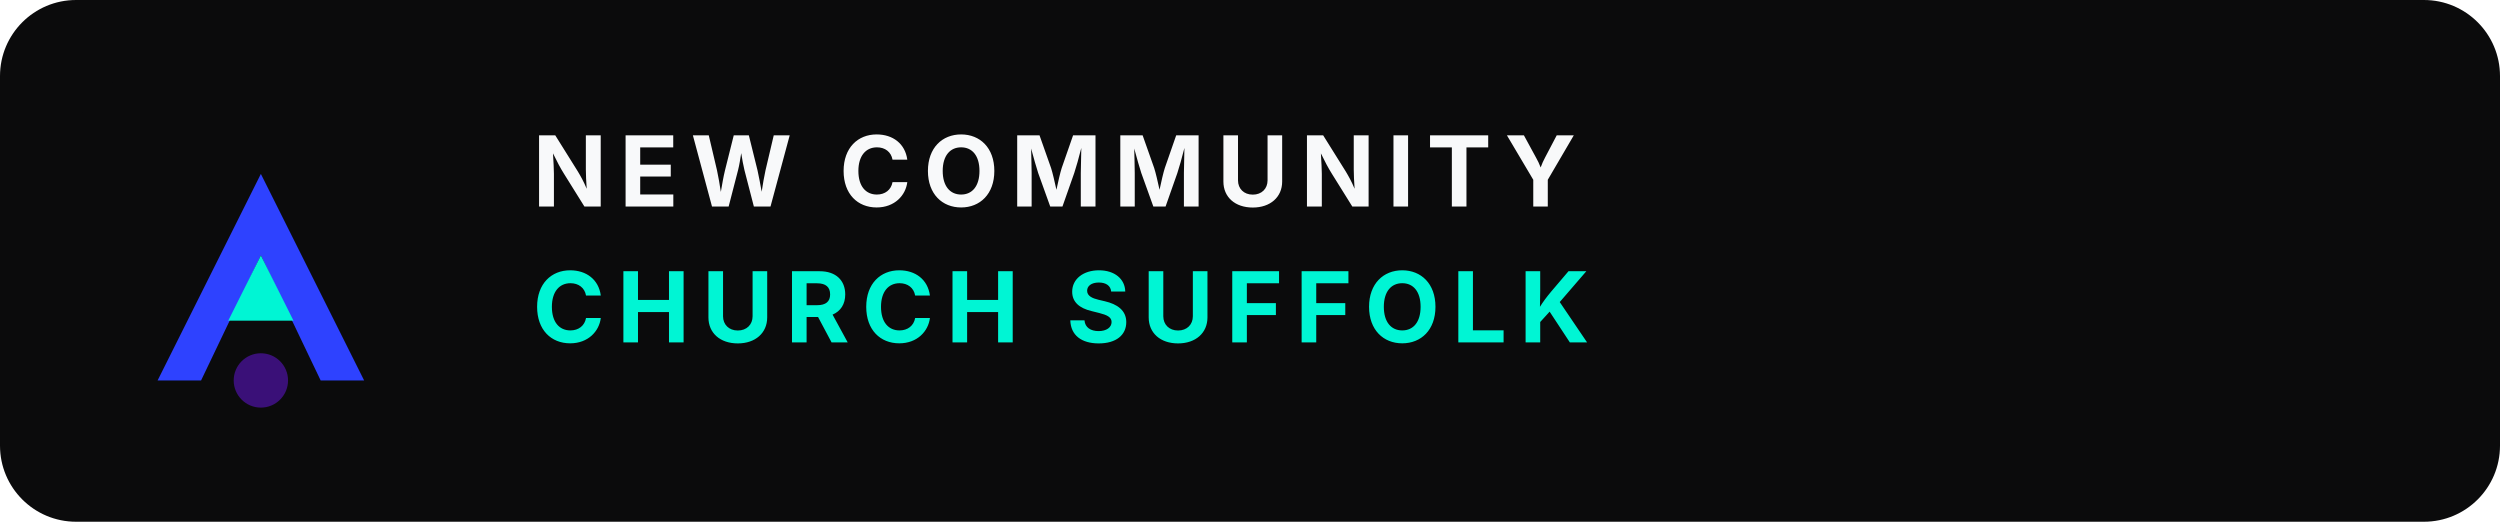
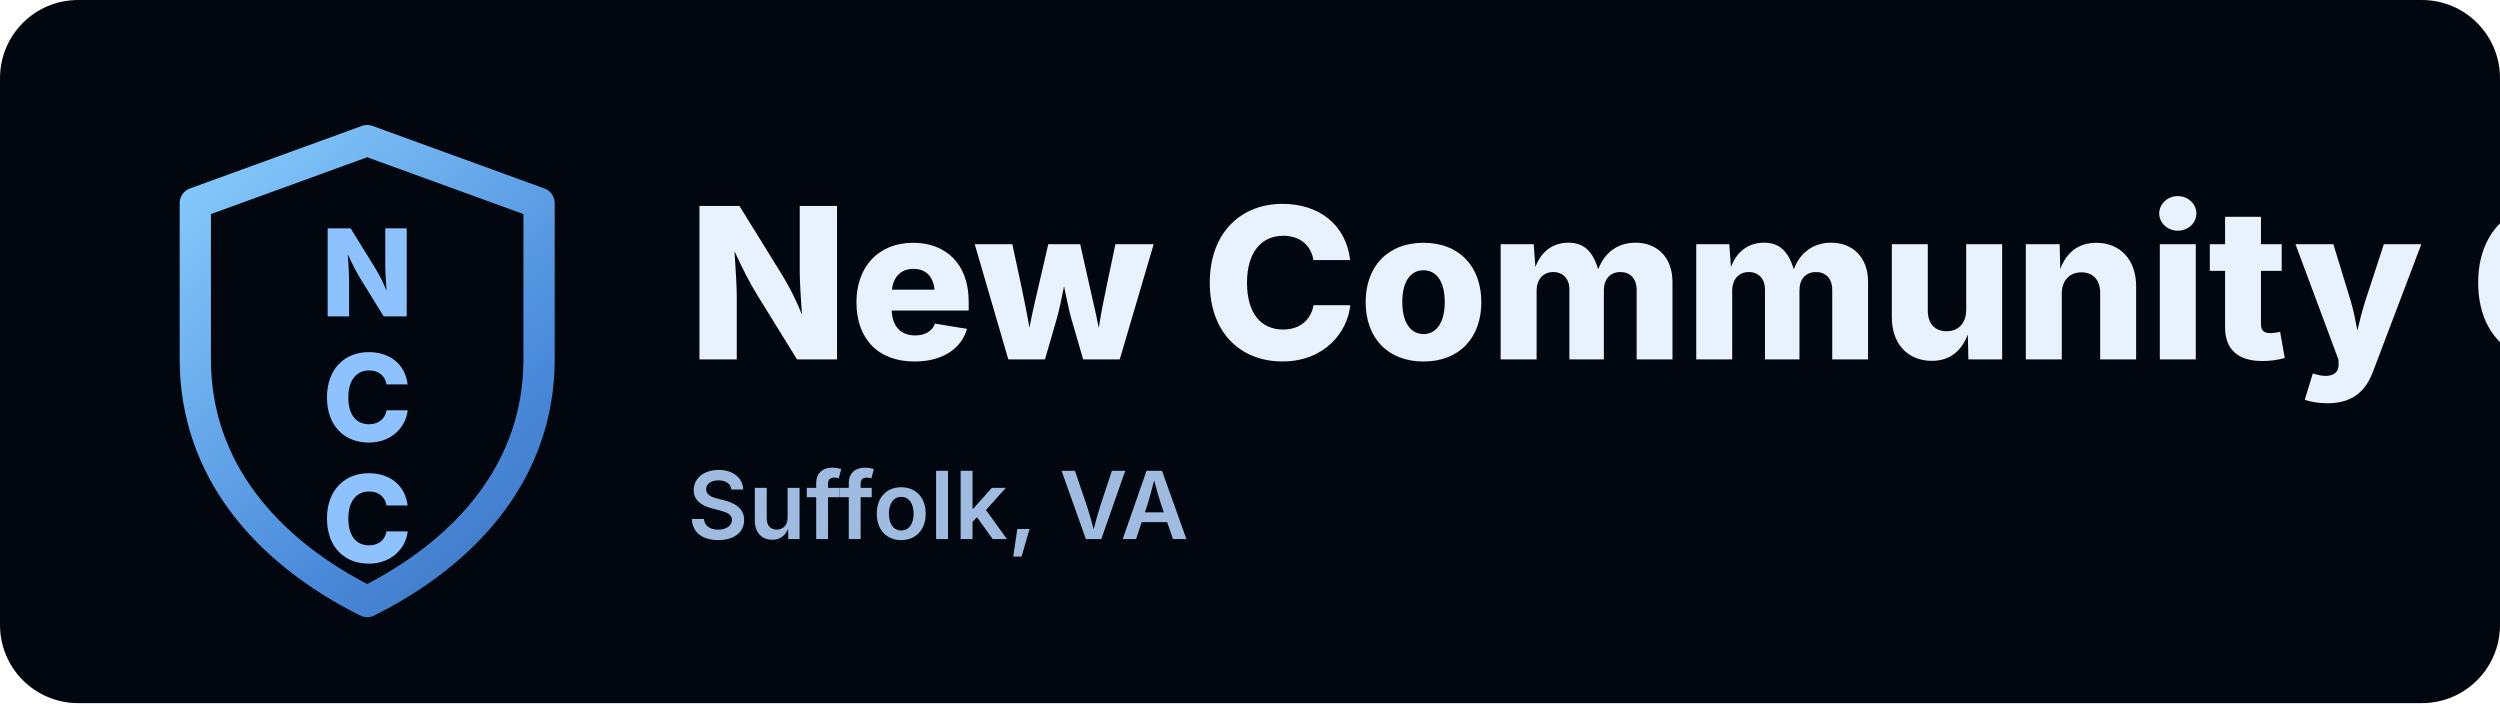
- <svg xmlns="http://www.w3.org/2000/svg" width="460" height="96" viewBox="0 0 460 96" fill="none">
-   <rect width="460" height="96" rx="14" fill="#0B0B0C" />
-   <g transform="translate(14, 14)">
-     <rect width="68" height="68" rx="12" fill="#0B0B0C" />
-     <path d="M15 56L34 18L53 56H45L34 33L23 56H15Z" fill="#2E42FF" />
-     <path d="M34 33L40 45H28L34 33Z" fill="#00F5D4" />
-     <circle cx="34" cy="56" r="5" fill="#3A1078" />
+ <svg xmlns="http://www.w3.org/2000/svg" width="640" height="180" viewBox="0 0 640 180" fill="none">
+   <defs>
+     <linearGradient id="wordShieldGrad" x1="22" y1="18" x2="156" y2="160" gradientUnits="userSpaceOnUse">
+       <stop offset="0%" stop-color="#8CD1FF" />
+       <stop offset="55%" stop-color="#4B8BDB" />
+       <stop offset="100%" stop-color="#2E5EA7" />
+     </linearGradient>
+   </defs>
+   <rect width="640" height="180" rx="20" fill="#02070F" />
+   <g transform="translate(18, 18)">
+     <path d="M76 136C50 123 32 102 32 74V34L76 18L120 34V74C120 102 102 123 76 136Z" stroke="url(#wordShieldGrad)" stroke-width="8" fill="none" stroke-linejoin="round" />
+     <text x="76" y="63" text-anchor="middle" fill="#8DC2FF" font-family="Montserrat, Inter, sans-serif" font-size="31" font-weight="800">N</text>
+     <text x="76" y="95" text-anchor="middle" fill="#8DC2FF" font-family="Montserrat, Inter, sans-serif" font-size="31" font-weight="800">C</text>
+     <text x="76" y="126" text-anchor="middle" fill="#8DC2FF" font-family="Montserrat, Inter, sans-serif" font-size="31" font-weight="800">C</text>
  </g>
-   <text x="98" y="38" fill="#F8F9FA" font-size="18" font-family="Montserrat, Inter, sans-serif" font-weight="700" letter-spacing="2.2">NEW COMMUNITY</text>
-   <text x="98" y="63" fill="#00F5D4" font-size="18" font-family="Montserrat, Inter, sans-serif" font-weight="700" letter-spacing="2.2">CHURCH SUFFOLK</text>
+   <text x="176" y="92" fill="#E8F2FF" font-size="54" font-family="Inter, Montserrat, sans-serif" font-weight="800">New Community Church</text>
+   <text x="176" y="138" fill="#9FBCE0" font-size="24" font-family="Montserrat, Inter, sans-serif" font-weight="600">Suffolk, VA</text>
</svg>
